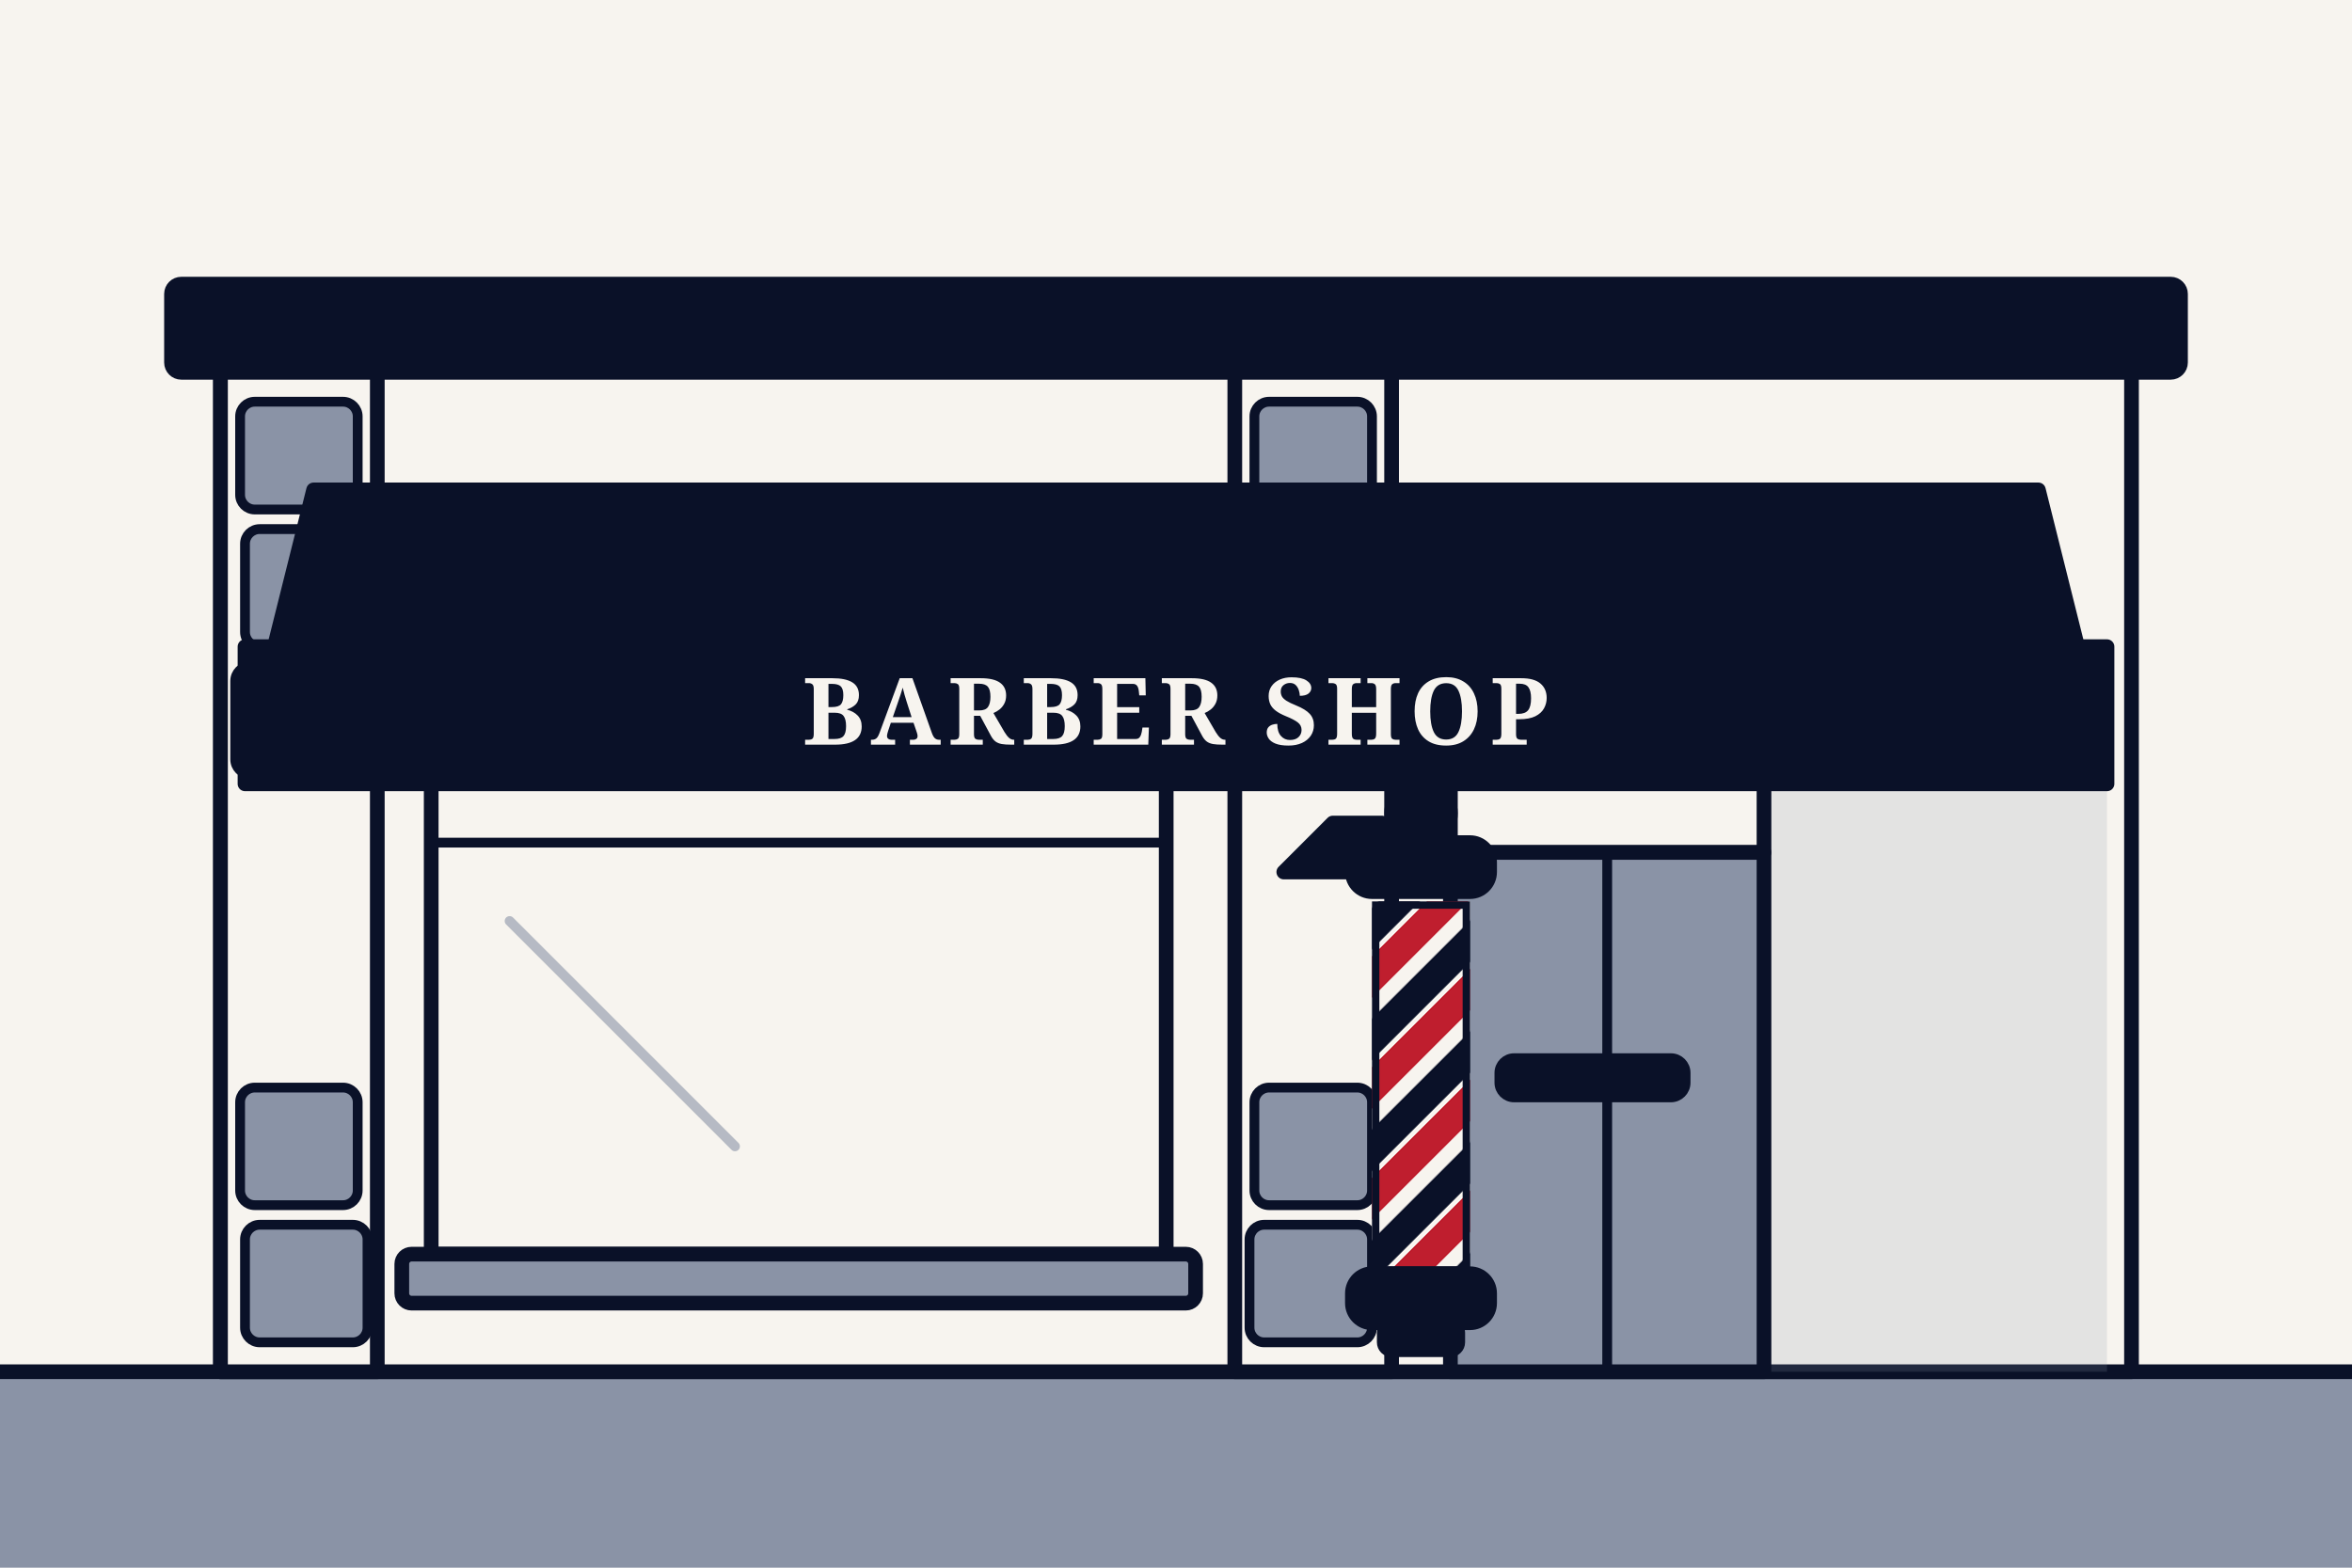
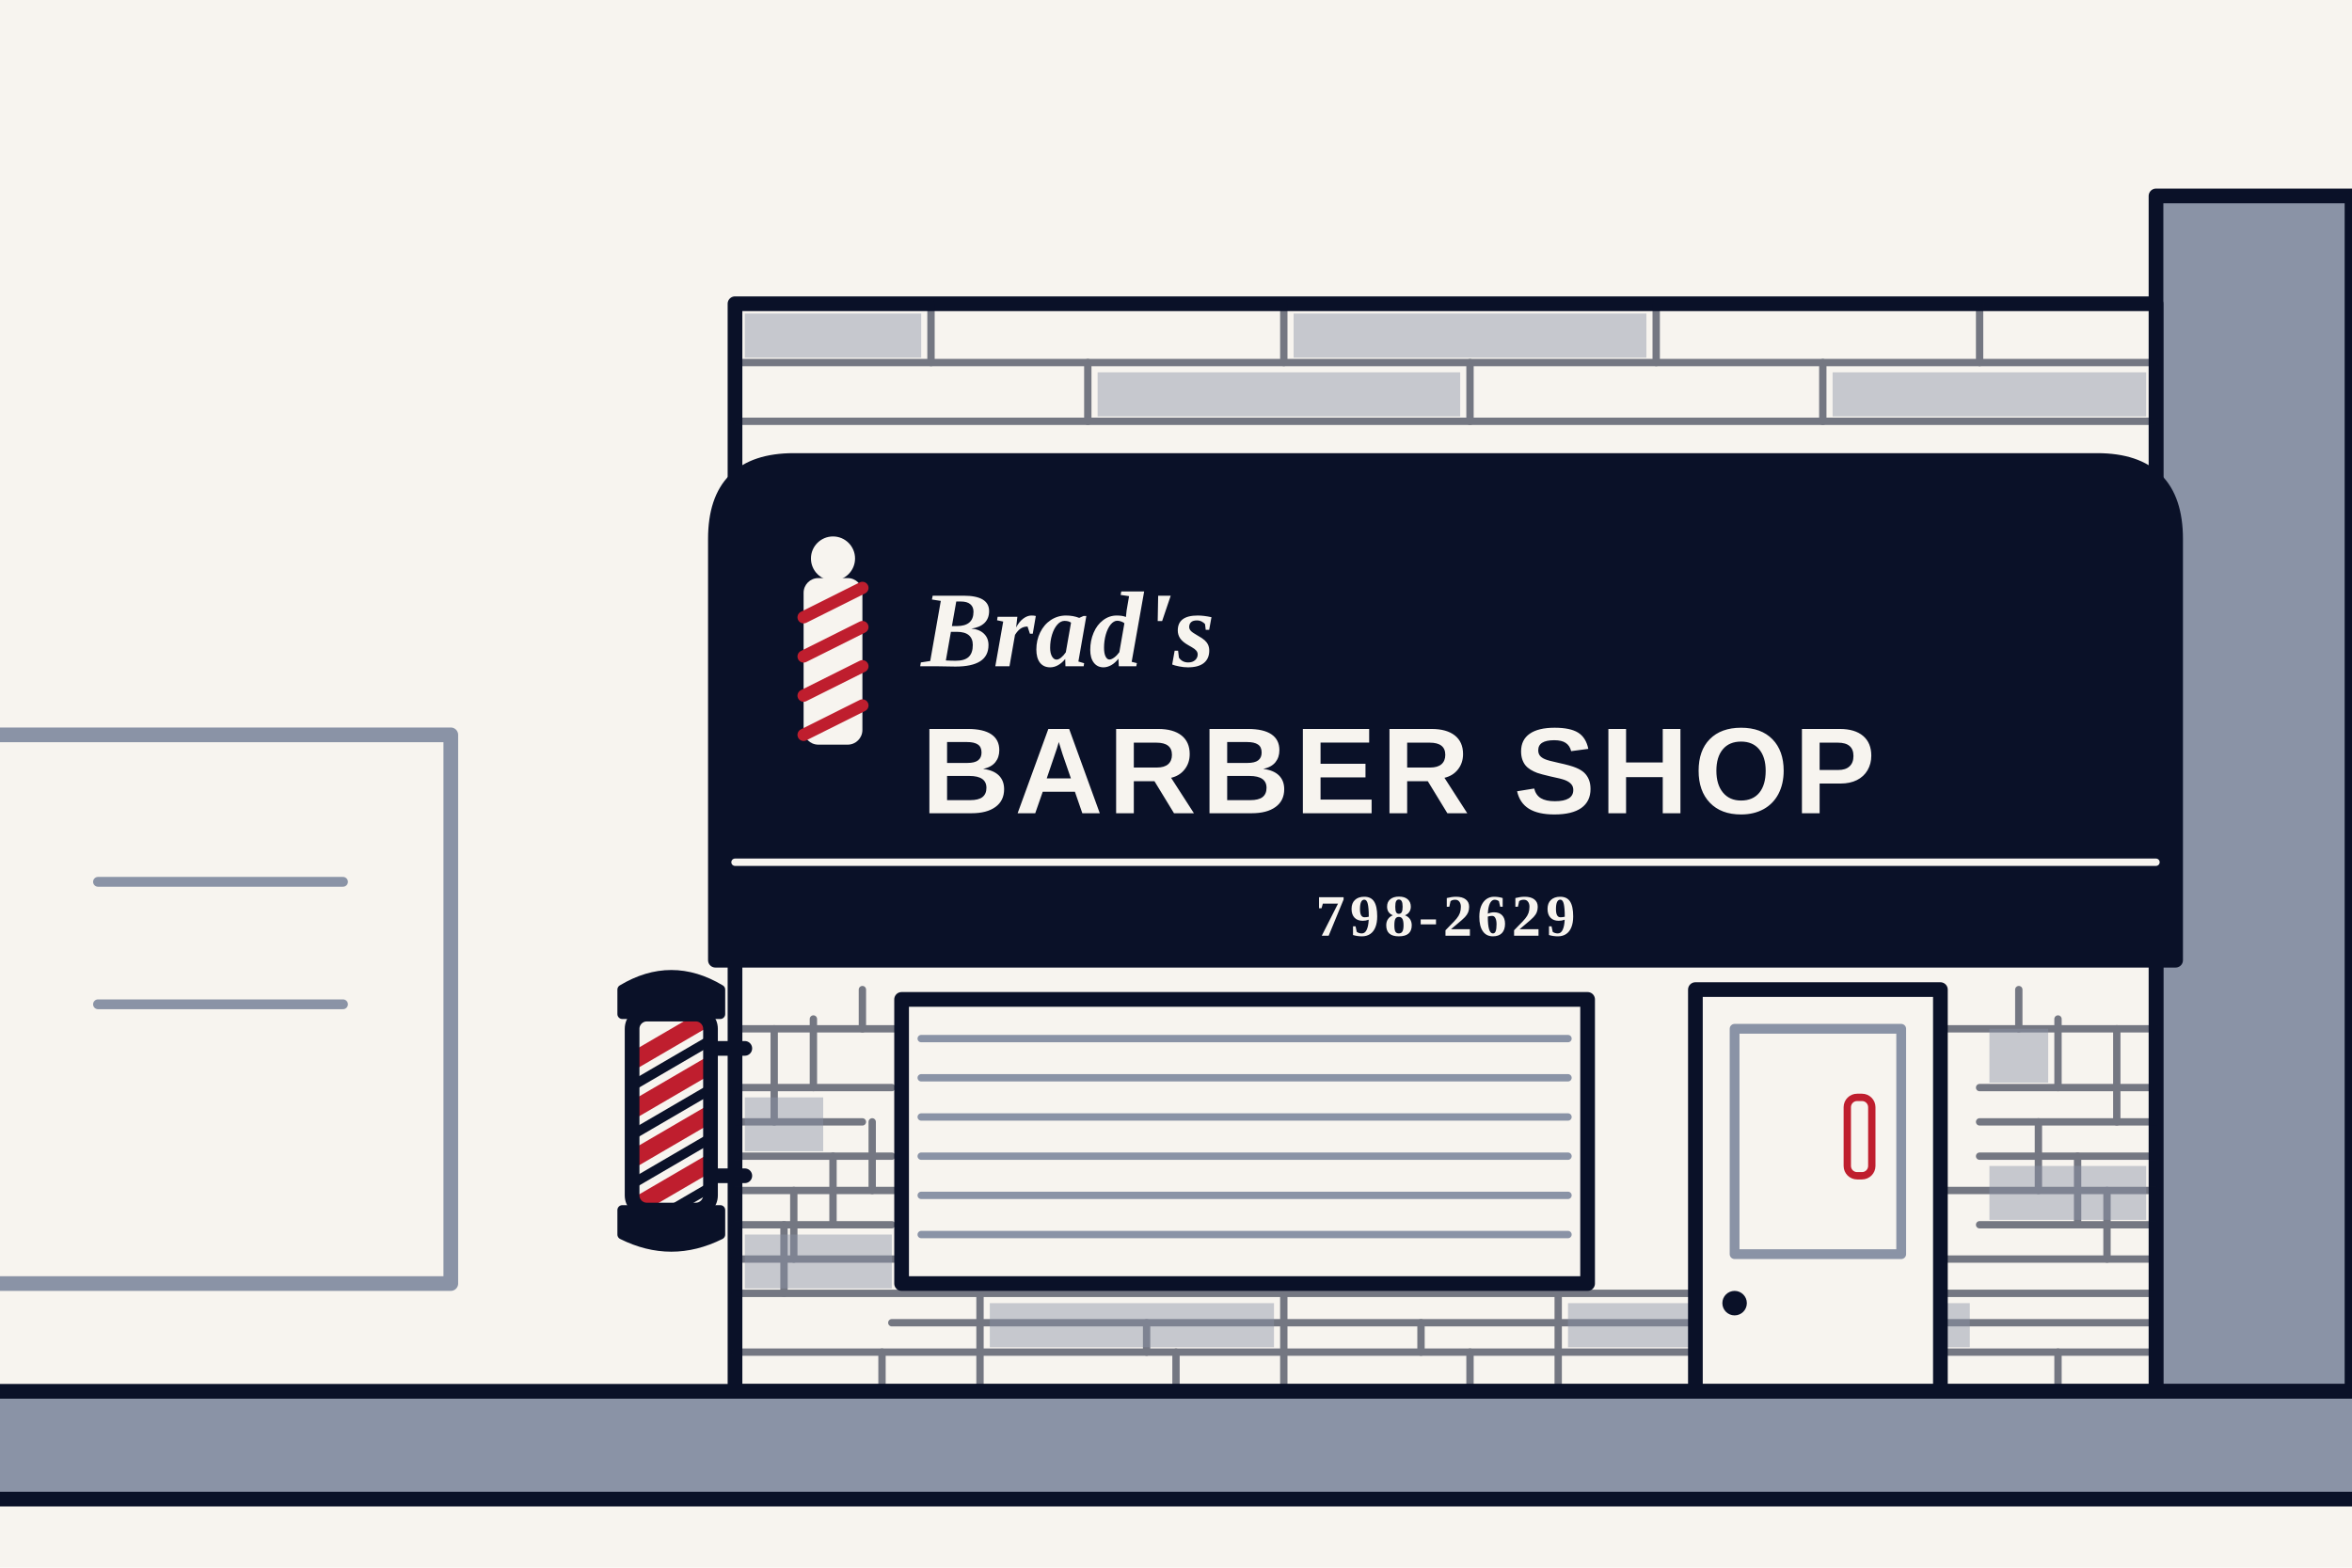
- <svg xmlns="http://www.w3.org/2000/svg" viewBox="0 0 480 320" aria-hidden="true" focusable="false" class="ill">
+ <svg xmlns="http://www.w3.org/2000/svg" aria-hidden="true" focusable="false" class="ill" viewBox="0 0 480 320" fill="none" stroke-linecap="round" stroke-linejoin="round">
  <defs>
-     <clipPath id="sfPoleClip">
-       <rect x="280" y="184" width="20" height="76" />
+     <clipPath id="sf-pole-glass">
+       <rect x="129" y="207" width="16" height="40" rx="3" />
    </clipPath>
-     <pattern id="sfPoleStripes" width="16" height="16" patternUnits="userSpaceOnUse" patternTransform="rotate(45)">
-       <rect x="0" y="0" width="16" height="16" fill="var(--ill-paper, #F7F4EF)" />
-       <rect x="0" y="0" width="6" height="16" fill="var(--ill-accent, #BF1E2E)" />
-       <rect x="9" y="0" width="6" height="16" fill="var(--ill-ink, #0A1128)" />
-     </pattern>
  </defs>
-   <rect x="0" y="0" width="480" height="280" fill="var(--ill-paper, #F7F4EF)" />
-   <rect x="0" y="280" width="480" height="40" fill="var(--ill-mid, #8A93A6)" />
-   <line x1="0" y1="280" x2="480" y2="280" stroke="var(--ill-ink, #0A1128)" stroke-width="3" stroke-linecap="round" />
-   <rect x="35" y="58" width="410" height="18" rx="2" fill="var(--ill-ink, #0A1128)" stroke="var(--ill-ink, #0A1128)" stroke-width="3" stroke-linejoin="round" stroke-linecap="round" />
-   <rect x="45" y="76" width="390" height="204" fill="var(--ill-paper, #F7F4EF)" stroke="var(--ill-ink, #0A1128)" stroke-width="3" stroke-linejoin="round" stroke-linecap="round" />
-   <rect x="352" y="150" width="78" height="130" fill="var(--ill-mid, #8A93A6)" opacity="0.18" />
-   <rect x="45" y="76" width="32" height="204" fill="var(--ill-paper, #F7F4EF)" stroke="var(--ill-ink, #0A1128)" stroke-width="3" stroke-linejoin="round" stroke-linecap="round" />
-   <rect x="49" y="82" width="24" height="22" rx="3" fill="var(--ill-mid, #8A93A6)" stroke="var(--ill-ink, #0A1128)" stroke-width="2" stroke-linejoin="round" />
-   <rect x="50" y="108" width="25" height="24" rx="3" fill="var(--ill-mid, #8A93A6)" stroke="var(--ill-ink, #0A1128)" stroke-width="2" stroke-linejoin="round" />
-   <rect x="48" y="136" width="26" height="22" rx="3" fill="var(--ill-mid, #8A93A6)" stroke="var(--ill-ink, #0A1128)" stroke-width="2" stroke-linejoin="round" />
-   <rect x="49" y="222" width="24" height="24" rx="3" fill="var(--ill-mid, #8A93A6)" stroke="var(--ill-ink, #0A1128)" stroke-width="2" stroke-linejoin="round" />
-   <rect x="50" y="250" width="25" height="24" rx="3" fill="var(--ill-mid, #8A93A6)" stroke="var(--ill-ink, #0A1128)" stroke-width="2" stroke-linejoin="round" />
-   <rect x="88" y="148" width="150" height="108" fill="var(--ill-paper, #F7F4EF)" stroke="var(--ill-ink, #0A1128)" stroke-width="3" stroke-linejoin="round" stroke-linecap="round" />
-   <line x1="88" y1="172" x2="238" y2="172" stroke="var(--ill-ink, #0A1128)" stroke-width="2" />
-   <line x1="104" y1="188" x2="150" y2="234" stroke="var(--ill-mid, #8A93A6)" stroke-width="2" stroke-linecap="round" opacity="0.6" />
-   <rect x="82" y="256" width="162" height="10" rx="2" fill="var(--ill-mid, #8A93A6)" stroke="var(--ill-ink, #0A1128)" stroke-width="3" stroke-linejoin="round" stroke-linecap="round" />
-   <rect x="252" y="76" width="32" height="204" fill="var(--ill-paper, #F7F4EF)" stroke="var(--ill-ink, #0A1128)" stroke-width="3" stroke-linejoin="round" stroke-linecap="round" />
-   <rect x="256" y="82" width="24" height="22" rx="3" fill="var(--ill-mid, #8A93A6)" stroke="var(--ill-ink, #0A1128)" stroke-width="2" stroke-linejoin="round" />
-   <rect x="255" y="108" width="25" height="24" rx="3" fill="var(--ill-mid, #8A93A6)" stroke="var(--ill-ink, #0A1128)" stroke-width="2" stroke-linejoin="round" />
-   <rect x="257" y="136" width="24" height="22" rx="3" fill="var(--ill-mid, #8A93A6)" stroke="var(--ill-ink, #0A1128)" stroke-width="2" stroke-linejoin="round" />
-   <path d="M64,100 L416,100 L424,132 L56,132 Z" fill="var(--ill-ink, #0A1128)" stroke="var(--ill-ink, #0A1128)" stroke-width="3" stroke-linejoin="round" stroke-linecap="round" />
-   <rect x="50" y="132" width="380" height="28" fill="var(--ill-ink, #0A1128)" stroke="var(--ill-ink, #0A1128)" stroke-width="3" stroke-linejoin="round" stroke-linecap="round" />
-   <text x="240" y="152" text-anchor="middle" font-family="Georgia, serif" font-weight="700" font-size="19" letter-spacing="1.5" fill="var(--ill-paper, #F7F4EF)">BARBER SHOP</text>
-   <rect x="256" y="222" width="24" height="24" rx="3" fill="var(--ill-mid, #8A93A6)" stroke="var(--ill-ink, #0A1128)" stroke-width="2" stroke-linejoin="round" />
-   <rect x="255" y="250" width="25" height="24" rx="3" fill="var(--ill-mid, #8A93A6)" stroke="var(--ill-ink, #0A1128)" stroke-width="2" stroke-linejoin="round" />
-   <rect x="296" y="160" width="64" height="14" fill="var(--ill-paper, #F7F4EF)" stroke="var(--ill-ink, #0A1128)" stroke-width="3" stroke-linejoin="round" stroke-linecap="round" />
-   <rect x="296" y="174" width="64" height="106" fill="var(--ill-mid, #8A93A6)" stroke="var(--ill-ink, #0A1128)" stroke-width="3" stroke-linejoin="round" stroke-linecap="round" />
-   <line x1="328" y1="174" x2="328" y2="280" stroke="var(--ill-ink, #0A1128)" stroke-width="2" />
-   <rect x="306" y="216" width="38" height="8" rx="3" fill="var(--ill-ink, #0A1128)" stroke="var(--ill-ink, #0A1128)" stroke-width="2" stroke-linejoin="round" stroke-linecap="round" />
-   <path d="M262,178 L282,178 L282,168 L272,168 Z" fill="var(--ill-ink, #0A1128)" stroke="var(--ill-ink, #0A1128)" stroke-width="3" stroke-linejoin="round" stroke-linecap="round" />
-   <circle cx="290" cy="166" r="6" fill="var(--ill-ink, #0A1128)" stroke="var(--ill-ink, #0A1128)" stroke-width="3" />
-   <rect x="276" y="172" width="28" height="10" rx="4" fill="var(--ill-ink, #0A1128)" stroke="var(--ill-ink, #0A1128)" stroke-width="3" stroke-linejoin="round" stroke-linecap="round" />
-   <rect x="280" y="184" width="20" height="76" fill="url(#sfPoleStripes)" clip-path="url(#sfPoleClip)" stroke="var(--ill-ink, #0A1128)" stroke-width="3" stroke-linejoin="round" stroke-linecap="round" />
-   <rect x="276" y="260" width="28" height="10" rx="4" fill="var(--ill-ink, #0A1128)" stroke="var(--ill-ink, #0A1128)" stroke-width="3" stroke-linejoin="round" stroke-linecap="round" />
-   <rect x="282" y="270" width="16" height="6" rx="2" fill="var(--ill-ink, #0A1128)" stroke="var(--ill-ink, #0A1128)" stroke-width="2" />
+   <rect width="480" height="320" fill="var(--ill-paper, #F7F4EF)" />
+   <path d="M0 150 H92 V262 H0" fill="var(--ill-paper, #F7F4EF)" stroke="var(--ill-mid, #8A93A6)" stroke-width="3" />
+   <path d="M20 180 H70 M20 205 H70" stroke="var(--ill-mid, #8A93A6)" stroke-width="2" />
+   <rect x="440" y="40" width="40" height="244" fill="var(--ill-mid, #8A93A6)" stroke="var(--ill-ink, #0A1128)" stroke-width="3" />
+   <rect x="150" y="62" width="290" height="222" fill="var(--ill-paper, #F7F4EF)" stroke="var(--ill-ink, #0A1128)" stroke-width="3" />
+   <g stroke="var(--ill-ink, #0A1128)" stroke-width="1.5" opacity=".55">
+     <path d="M150 74 H440 M150 86 H440" />
+     <path d="M190 62 V74 M262 62 V74 M338 62 V74 M404 62 V74 M222 74 V86 M300 74 V86 M372 74 V86" />
+     <path d="M150 222 H182 M150 236 H182 M150 250 H182 M150 264 H440" />
+     <path d="M404 222 H440 M404 236 H440 M404 250 H440" />
+     <path d="M166 208 V222 M170 236 V250 M160 250 V264 M420 208 V222 M424 236 V250 M200 264 V284 M262 264 V284 M318 264 V284" />
+     <path d="M182 270 H440 M150 276 H440" />
+     <path d="M150 210 H184 M396 210 H440 M150 229 H176 M404 229 H440 M150 243 H184 M396 243 H440 M150 257 H184 M396 257 H440" />
+     <path d="M176 202 V210 M158 210 V229 M178 229 V243 M162 243 V257 M412 202 V210 M432 210 V229 M416 229 V243 M430 243 V257 M234 270 V276 M290 270 V276 M356 270 V276 M180 276 V284 M240 276 V284 M300 276 V284 M366 276 V284 M420 276 V284" />
+   </g>
+   <g fill="var(--ill-mid, #8A93A6)" opacity=".45">
+     <rect x="152" y="64" width="36" height="9" />
+     <rect x="264" y="64" width="72" height="9" />
+     <rect x="224" y="76" width="74" height="9" />
+     <rect x="374" y="76" width="64" height="9" />
+     <rect x="152" y="224" width="16" height="11" />
+     <rect x="152" y="252" width="30" height="11" />
+     <rect x="406" y="210" width="12" height="11" />
+     <rect x="406" y="238" width="32" height="11" />
+     <rect x="202" y="266" width="58" height="9" />
+     <rect x="320" y="266" width="82" height="9" />
+   </g>
+   <path d="M146 196 V110 Q146 94 162 94 H428 Q444 94 444 110 V196 Z" fill="var(--ill-ink, #0A1128)" stroke="var(--ill-ink, #0A1128)" stroke-width="3" />
+   <path d="M150 176 H440" stroke="var(--ill-paper, #F7F4EF)" stroke-width="1.5" />
+   <rect x="164" y="118" width="12" height="34" rx="3" fill="var(--ill-paper, #F7F4EF)" />
+   <path d="M164 126 L176 120 M164 134 L176 128 M164 142 L176 136 M164 150 L176 144" stroke="var(--ill-accent, #BF1E2E)" stroke-width="2.5" />
+   <circle cx="170" cy="114" r="4.5" fill="var(--ill-paper, #F7F4EF)" />
+   <text x="188" y="136" font-family="Georgia, 'Times New Roman', serif" font-style="italic" font-weight="700" font-size="22" fill="var(--ill-paper, #F7F4EF)">Brad's</text>
+   <text x="188" y="166" font-family="'Arial Black', Arial, Helvetica, sans-serif" font-weight="900" font-size="25" letter-spacing="1" fill="var(--ill-paper, #F7F4EF)">BARBER SHOP</text>
+   <text x="295" y="191" text-anchor="middle" font-family="Georgia, 'Times New Roman', serif" font-weight="700" font-size="12" letter-spacing="1" fill="var(--ill-paper, #F7F4EF)">798-2629</text>
+   <rect x="184" y="204" width="140" height="58" fill="var(--ill-paper, #F7F4EF)" stroke="var(--ill-ink, #0A1128)" stroke-width="3" />
+   <g stroke="var(--ill-mid, #8A93A6)" stroke-width="1.5">
+     <path d="M188 212 H320 M188 220 H320 M188 228 H320 M188 236 H320 M188 244 H320 M188 252 H320" />
+   </g>
+   <rect x="346" y="202" width="50" height="82" fill="var(--ill-paper, #F7F4EF)" stroke="var(--ill-ink, #0A1128)" stroke-width="3" />
+   <rect x="354" y="210" width="34" height="46" fill="var(--ill-paper, #F7F4EF)" stroke="var(--ill-mid, #8A93A6)" stroke-width="2" />
+   <rect x="377" y="224" width="5" height="16" rx="2" fill="var(--ill-paper, #F7F4EF)" stroke="var(--ill-accent, #BF1E2E)" stroke-width="1.5" />
+   <circle cx="354" cy="266" r="2.5" fill="var(--ill-ink, #0A1128)" />
+   <path d="M145 214 H152 M145 240 H152" stroke="var(--ill-ink, #0A1128)" stroke-width="3" />
+   <g clip-path="url(#sf-pole-glass)">
+     <rect x="129" y="207" width="16" height="40" fill="var(--ill-paper, #F7F4EF)" />
+     <path d="M125 219 L149 205 M125 229 L149 215 M125 239 L149 225 M125 249 L149 235 M125 259 L149 245" stroke="var(--ill-accent, #BF1E2E)" stroke-width="3.5" />
+     <path d="M125 224 L149 210 M125 234 L149 220 M125 244 L149 230 M125 254 L149 240" stroke="var(--ill-ink, #0A1128)" stroke-width="2" />
+   </g>
+   <rect x="129" y="207" width="16" height="40" rx="3" stroke="var(--ill-ink, #0A1128)" stroke-width="3" />
+   <path d="M127 207 H147 V202 Q137 196 127 202 Z" fill="var(--ill-ink, #0A1128)" stroke="var(--ill-ink, #0A1128)" stroke-width="2" />
+   <path d="M127 247 H147 V252 Q137 257 127 252 Z" fill="var(--ill-ink, #0A1128)" stroke="var(--ill-ink, #0A1128)" stroke-width="2" />
+   <rect x="0" y="284" width="480" height="22" fill="var(--ill-mid, #8A93A6)" />
+   <path d="M0 284 H480 M0 306 H480" stroke="var(--ill-ink, #0A1128)" stroke-width="3" />
</svg>
